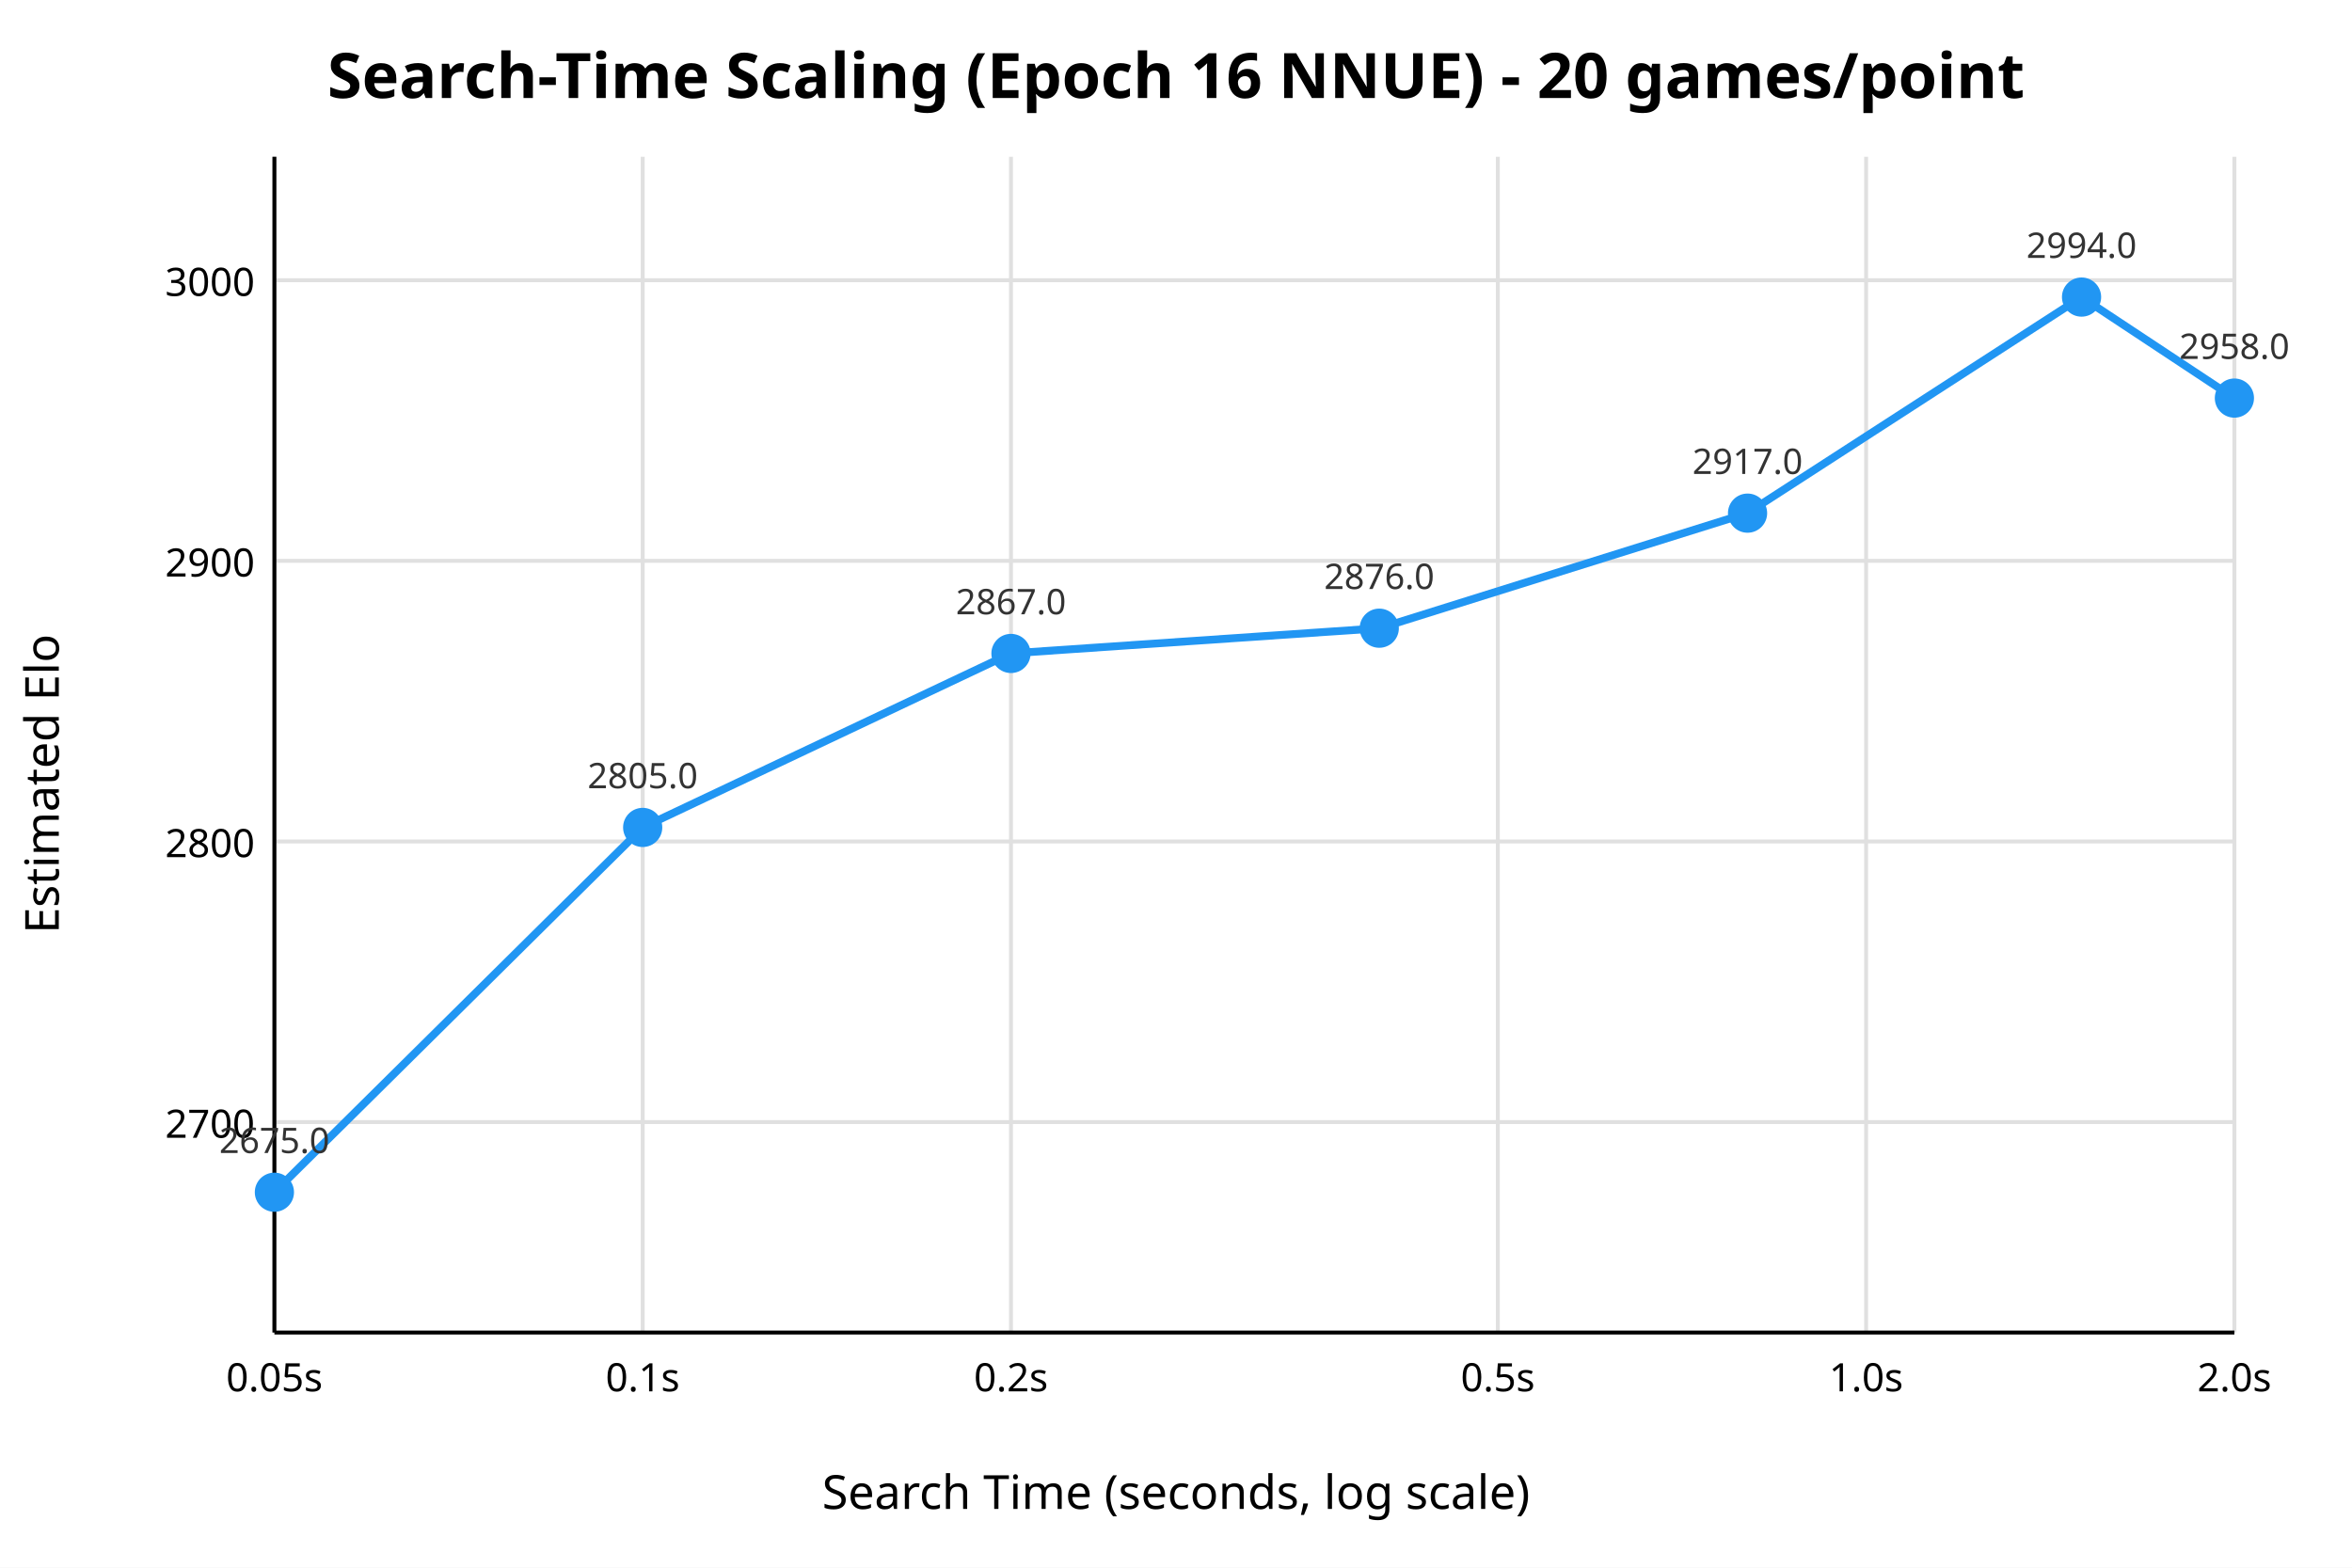
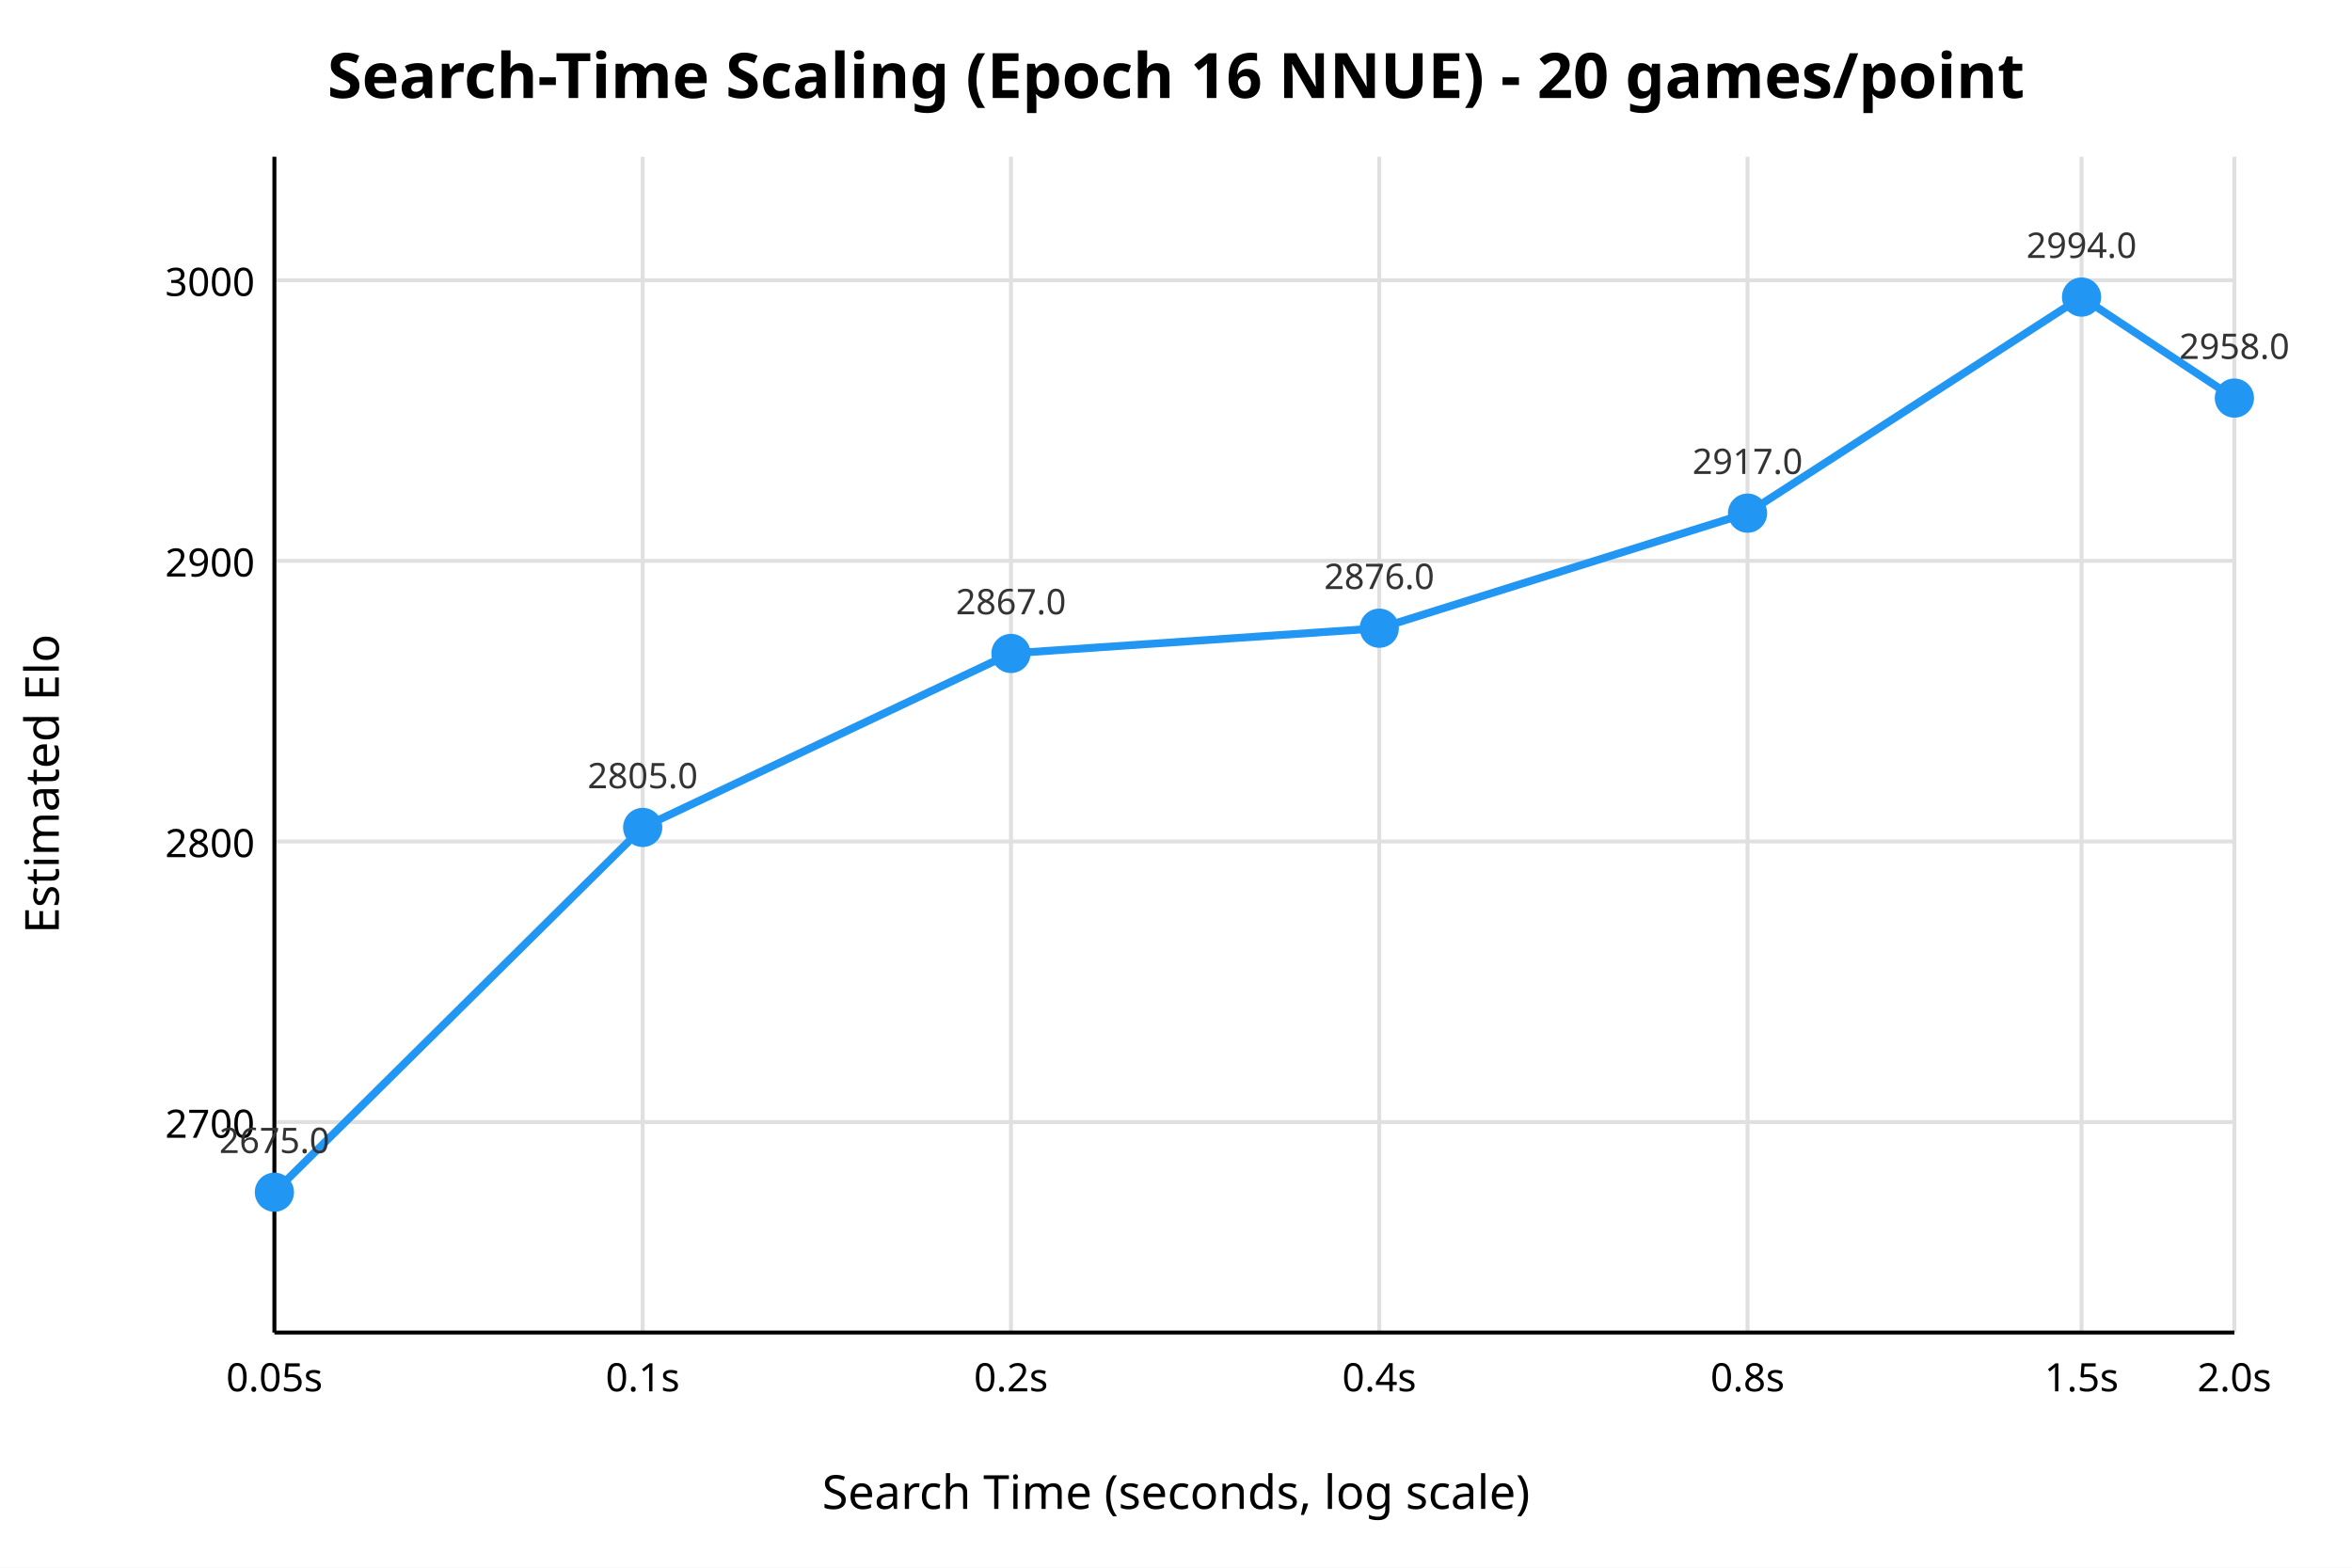
<svg xmlns="http://www.w3.org/2000/svg" viewBox="0 0 600 400">
  <style>
  .title { font: bold 16px sans-serif; }
  .axis-label { font: 12px sans-serif; }
  .tick-label { font: 10px sans-serif; }
  .grid { stroke: #e0e0e0; stroke-width: 1; }
  .line { fill: none; stroke: #2196F3; stroke-width: 2; }
  .point { fill: #2196F3; }
  .point-label { font: 9px sans-serif; fill: #333; }
</style>
  <rect width="600" height="400" fill="white" />
  <text x="300.0" y="25" text-anchor="middle" class="title">Search-Time Scaling (Epoch 16 NNUE) - 20 games/point</text>
  <line x1="70" y1="286.301" x2="570" y2="286.301" class="grid" />
  <text x="65" y="290.301" text-anchor="end" class="tick-label">2700</text>
  <line x1="70" y1="214.702" x2="570" y2="214.702" class="grid" />
  <text x="65" y="218.702" text-anchor="end" class="tick-label">2800</text>
  <line x1="70" y1="143.103" x2="570" y2="143.103" class="grid" />
  <text x="65" y="147.103" text-anchor="end" class="tick-label">2900</text>
  <line x1="70" y1="71.504" x2="570" y2="71.504" class="grid" />
  <text x="65" y="75.504" text-anchor="end" class="tick-label">3000</text>
  <line x1="70.0" y1="40" x2="70.0" y2="340" class="grid" />
  <text x="70.0" y="355" text-anchor="middle" class="tick-label">0.05s</text>
  <line x1="163.951" y1="40" x2="163.951" y2="340" class="grid" />
  <text x="163.951" y="355" text-anchor="middle" class="tick-label">0.1s</text>
  <line x1="257.902" y1="40" x2="257.902" y2="340" class="grid" />
  <text x="257.902" y="355" text-anchor="middle" class="tick-label">0.2s</text>
-   <line x1="382.098" y1="40" x2="382.098" y2="340" class="grid" />
-   <text x="382.098" y="355" text-anchor="middle" class="tick-label">0.5s</text>
-   <line x1="476.049" y1="40" x2="476.049" y2="340" class="grid" />
-   <text x="476.049" y="355" text-anchor="middle" class="tick-label">1.0s</text>
+   <line x1="351.853" y1="40" x2="351.853" y2="340" class="grid" />
+   <text x="351.853" y="355" text-anchor="middle" class="tick-label">0.4s</text>
+   <line x1="445.804" y1="40" x2="445.804" y2="340" class="grid" />
+   <text x="445.804" y="355" text-anchor="middle" class="tick-label">0.8s</text>
+   <line x1="531.007" y1="40" x2="531.007" y2="340" class="grid" />
+   <text x="531.007" y="355" text-anchor="middle" class="tick-label">1.5s</text>
  <line x1="570.0" y1="40" x2="570.0" y2="340" class="grid" />
  <text x="570.0" y="355" text-anchor="middle" class="tick-label">2.0s</text>
  <line x1="70" y1="340" x2="570" y2="340" stroke="black" stroke-width="1" />
  <line x1="70" y1="40" x2="70" y2="340" stroke="black" stroke-width="1" />
  <text x="300.0" y="385" text-anchor="middle" class="axis-label">Search Time (seconds, log scale)</text>
  <text x="15" y="200.0" text-anchor="middle" transform="rotate(-90, 15, 200.0)" class="axis-label">Estimated Elo</text>
  <path d="M 70.0,304.2 L 164.0,211.1 L 257.9,166.7 L 351.9,160.3 L 445.8,130.9 L 531.0,75.8 L 570.0,101.6" class="line" />
  <circle cx="70.0" cy="304.2" r="5" class="point" />
  <text x="70.0" y="294.2" text-anchor="middle" class="point-label">2675.0</text>
  <circle cx="163.951" cy="211.122" r="5" class="point" />
  <text x="163.951" y="201.122" text-anchor="middle" class="point-label">2805.0</text>
  <circle cx="257.902" cy="166.73" r="5" class="point" />
  <text x="257.902" y="156.73" text-anchor="middle" class="point-label">2867.0</text>
  <circle cx="351.853" cy="160.286" r="5" class="point" />
  <text x="351.853" y="150.286" text-anchor="middle" class="point-label">2876.0</text>
  <circle cx="445.804" cy="130.931" r="5" class="point" />
  <text x="445.804" y="120.931" text-anchor="middle" class="point-label">2917.0</text>
  <circle cx="531.007" cy="75.8" r="5" class="point" />
  <text x="531.007" y="65.8" text-anchor="middle" class="point-label">2994.0</text>
  <circle cx="570.0" cy="101.575" r="5" class="point" />
  <text x="570.0" y="91.575" text-anchor="middle" class="point-label">2958.0</text>
</svg>
